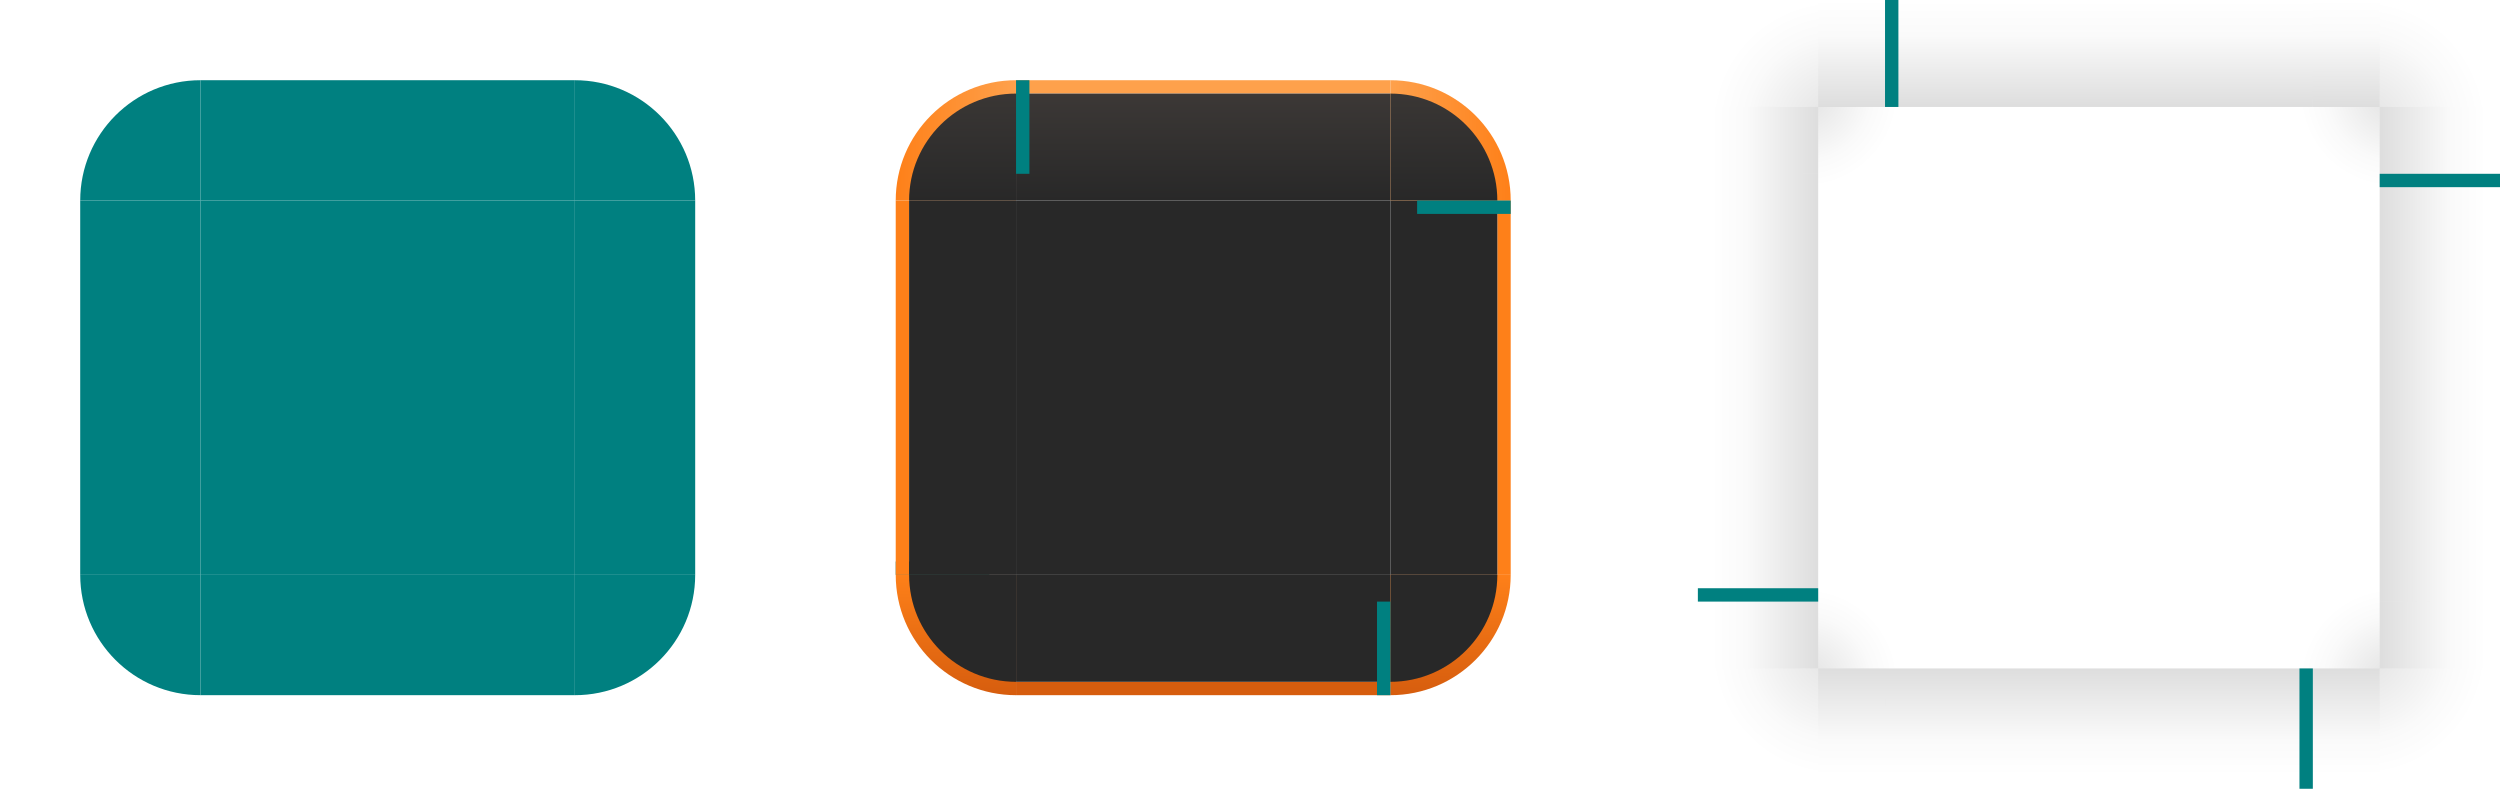
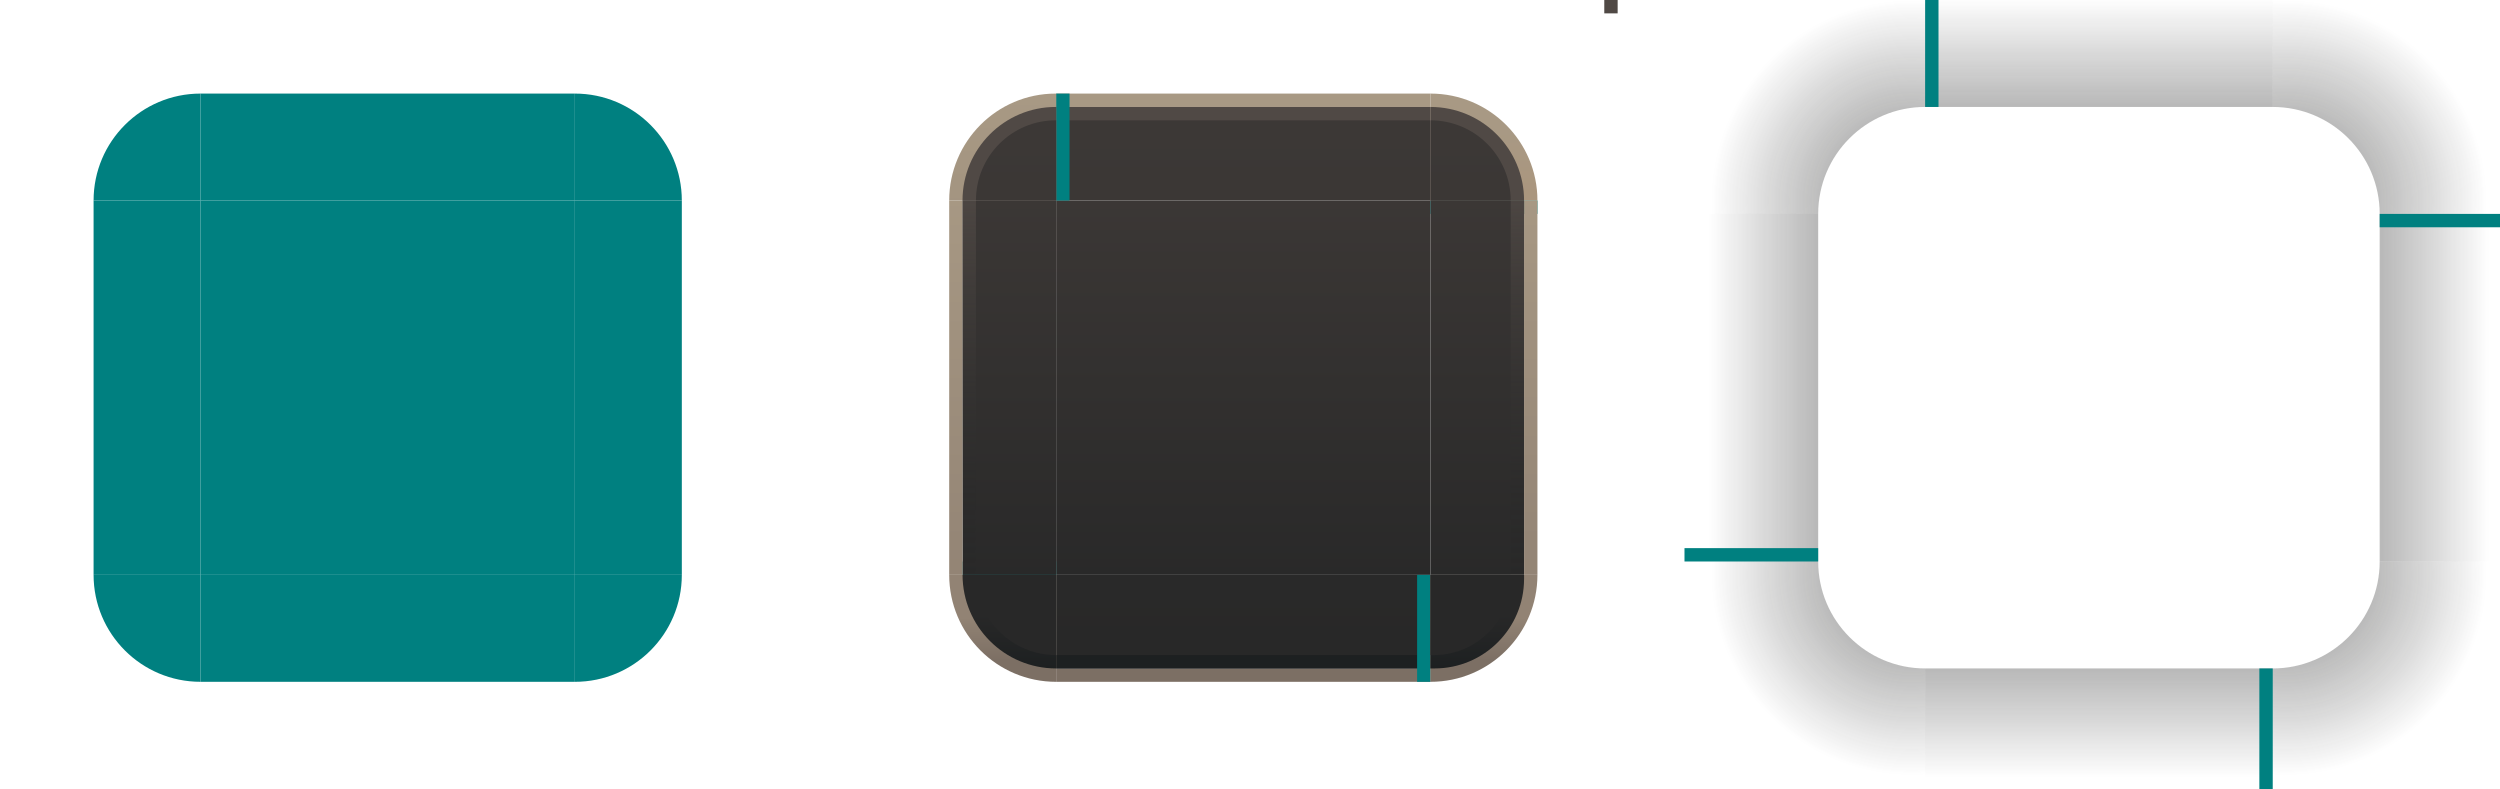
<svg xmlns="http://www.w3.org/2000/svg" xmlns:xlink="http://www.w3.org/1999/xlink" width="187" height="59" viewBox="0 0 187 59" version="1.1" id="svg879">
  <defs id="defs873">
-     <linearGradient id="linearGradient44">
-       <stop style="stop-color:#d65d0e;stop-opacity:1;" offset="0" id="stop45" />
-       <stop style="stop-color:#fe8019;stop-opacity:1;" offset="1" id="stop44" />
+     <linearGradient id="linearGradient7">
+       <stop style="stop-color:#282826;stop-opacity:0.749;" offset="0" id="stop7" />
+       <stop style="stop-color:#000000;stop-opacity:0;" offset="1" id="stop8" />
    </linearGradient>
-     <linearGradient id="linearGradient42">
-       <stop style="stop-color:#fe8019;stop-opacity:1;" offset="0" id="stop42" />
-       <stop style="stop-color:#fea14c;stop-opacity:1;" offset="1" id="stop43" />
+     <linearGradient xlink:href="#linearGradient774" id="linearGradient56" x1="154" y1="23.25" x2="154" y2="9" gradientUnits="userSpaceOnUse" gradientTransform="matrix(1.67306,0,0,1.666667,-103.6513,-6.000002)" />
+     <linearGradient id="linearGradient774">
+       <stop style="stop-color:#928374;stop-opacity:1;" offset="0" id="stop773" />
+       <stop style="stop-color:#a89984;stop-opacity:1;" offset="1" id="stop774" />
    </linearGradient>
-     <linearGradient id="linearGradient29">
-       <stop style="stop-color:#282828;stop-opacity:1;" offset="0" id="stop28" />
-       <stop style="stop-color:#3c3836;stop-opacity:1;" offset="1" id="stop29" />
+     <linearGradient xlink:href="#linearGradient788" id="linearGradient2" gradientUnits="userSpaceOnUse" gradientTransform="matrix(2.00959,0,0,2,-154.4673,-10)" x1="152" y1="46" x2="152" y2="10" />
+     <linearGradient id="linearGradient788">
+       <stop style="stop-color:#282828;stop-opacity:1;" offset="0" id="stop787" />
+       <stop style="stop-color:#3c3836;stop-opacity:1;" offset="1" id="stop788" />
    </linearGradient>
-     <linearGradient id="linearGradient23">
-       <stop style="stop-color:#3c3836;stop-opacity:1;" offset="0" id="stop24" />
-       <stop style="stop-color:#282828;stop-opacity:1;" offset="1" id="stop23" />
+     <linearGradient xlink:href="#linearGradient788" id="linearGradient41225" x1="151" y1="47" x2="151" y2="11" gradientUnits="userSpaceOnUse" gradientTransform="matrix(6.999986,0,0,1,-910.9978,-4.833983e-7)" />
+     <linearGradient xlink:href="#linearGradient774" id="linearGradient98" x1="154" y1="47" x2="154" y2="11" gradientUnits="userSpaceOnUse" />
+     <linearGradient xlink:href="#linearGradient5" id="linearGradient6" gradientUnits="userSpaceOnUse" gradientTransform="matrix(1,0,0,0.9999988,-306,6.5831951e-5)" x1="154" y1="47" x2="154" y2="11" />
+     <linearGradient id="linearGradient5">
+       <stop style="stop-color:#1d2021;stop-opacity:0;" offset="0" id="stop5-2" />
+       <stop style="stop-color:#504945;stop-opacity:1;" offset="1" id="stop4" />
    </linearGradient>
-     <linearGradient id="linearGradient10">
-       <stop style="stop-color:#000000;stop-opacity:0.12;" offset="0" id="stop8" />
-       <stop style="stop-color:#000000;stop-opacity:0.02;" offset="0.714" id="stop9" />
-       <stop style="stop-color:#000000;stop-opacity:0;" offset="1" id="stop10" />
+     <linearGradient xlink:href="#linearGradient788" id="linearGradient37" x1="127" y1="46" x2="127" y2="10" gradientUnits="userSpaceOnUse" gradientTransform="matrix(1,0,0,3.500001,-2.691925e-6,-25)" />
+     <linearGradient xlink:href="#linearGradient788" id="linearGradient41109" x1="118" y1="47" x2="118" y2="11" gradientUnits="userSpaceOnUse" gradientTransform="matrix(0.875,0,0,0.8749938,-97.25001,1065.145)" />
+     <linearGradient xlink:href="#linearGradient7-2" id="linearGradient10-0" gradientUnits="userSpaceOnUse" x1="153" y1="46" x2="153" y2="10" />
+     <linearGradient id="linearGradient7-2">
+       <stop style="stop-color:#d65d0e;stop-opacity:1;" offset="0" id="stop6-3" />
+       <stop style="stop-color:#a89984;stop-opacity:1;" offset="1" id="stop7-7" />
    </linearGradient>
-     <linearGradient id="linearGradient7">
-       <stop style="stop-color:#000000;stop-opacity:0.16;" offset="0" id="stop5" />
-       <stop style="stop-color:#000000;stop-opacity:0.02;" offset="0.714" id="stop6" />
-       <stop style="stop-color:#000000;stop-opacity:0;" offset="1" id="stop7" />
+     <linearGradient xlink:href="#linearGradient788" id="linearGradient1" gradientUnits="userSpaceOnUse" x1="152" y1="46" x2="152" y2="10" />
+     <linearGradient xlink:href="#linearGradient788" id="linearGradient8" gradientUnits="userSpaceOnUse" gradientTransform="matrix(7,0,0,1,-911,-4.833983e-7)" x1="151" y1="47" x2="151" y2="11" />
+     <linearGradient xlink:href="#linearGradient5" id="linearGradient4" gradientUnits="userSpaceOnUse" x1="154" y1="47" x2="154" y2="11" gradientTransform="translate(-1,9.9861363e-5)" />
+     <linearGradient xlink:href="#linearGradient650" id="linearGradient19" gradientUnits="userSpaceOnUse" x1="-115.8" y1="-47.2" x2="-115.8" y2="-48.4" gradientTransform="matrix(1.666673,0,0,1.666669,76.00069,32.66676)" />
+     <linearGradient id="linearGradient650">
+       <stop style="stop-color:#928374;stop-opacity:1;" offset="0" id="stop649" />
+       <stop style="stop-color:#7c6f64;stop-opacity:1;" offset="1" id="stop650" />
    </linearGradient>
-     <linearGradient xlink:href="#linearGradient7" id="linearGradient10172" gradientUnits="userSpaceOnUse" gradientTransform="matrix(2.666659,0,0,0.3809527,-1462.519,-296.3887)" x1="143.5" y1="998.52" x2="147" y2="998.52" />
-     <linearGradient xlink:href="#linearGradient7" id="linearGradient13" x1="191" y1="1088.52" x2="191" y2="1081.52" gradientUnits="userSpaceOnUse" gradientTransform="translate(0,0.9998779)" />
-     <linearGradient xlink:href="#linearGradient7" id="linearGradient15" x1="186" y1="1093.52" x2="179" y2="1093.52" gradientUnits="userSpaceOnUse" gradientTransform="translate(1,4.5820567e-5)" />
-     <radialGradient xlink:href="#linearGradient10" id="radialGradient17" cx="185.417" cy="1089.103" fx="185.417" fy="1089.103" r="3.5" gradientTransform="matrix(-1.204403e-5,-2.000004,2.000006,-1.2043753e-5,-1991.21,1460.367)" gradientUnits="userSpaceOnUse" />
-     <linearGradient xlink:href="#linearGradient29" id="linearGradient24" x1="44" y1="1022.52" x2="44" y2="1014.52" gradientUnits="userSpaceOnUse" />
-     <linearGradient xlink:href="#linearGradient23" id="linearGradient25" x1="-53" y1="-1014.52" x2="-53" y2="-1023.52" gradientUnits="userSpaceOnUse" />
-     <linearGradient xlink:href="#linearGradient42" id="linearGradient43" x1="-62" y1="-1019.02" x2="-53" y2="-1019.02" gradientUnits="userSpaceOnUse" />
-     <linearGradient xlink:href="#linearGradient44" id="linearGradient45" x1="-62" y1="-1019.02" x2="-53" y2="-1019.02" gradientUnits="userSpaceOnUse" />
-     <radialGradient xlink:href="#linearGradient10" id="radialGradient17-8" cx="185.417" cy="1089.103" fx="185.417" fy="1089.103" r="3.5" gradientTransform="matrix(-1.204403e-5,-2.000004,2.000006,-1.2043753e-5,-1991.21,1460.367)" gradientUnits="userSpaceOnUse" />
+     <linearGradient xlink:href="#linearGradient12" id="linearGradient13-5" x1="-119" y1="-48" x2="-119" y2="-45.714" gradientUnits="userSpaceOnUse" />
+     <linearGradient id="linearGradient12">
+       <stop style="stop-color:#1d2021;stop-opacity:1;" offset="0" id="stop13" />
+       <stop style="stop-color:#282828;stop-opacity:1;" offset="1" id="stop12" />
+     </linearGradient>
+     <linearGradient xlink:href="#linearGradient788" id="linearGradient40" x1="119" y1="48" x2="119" y2="12" gradientUnits="userSpaceOnUse" gradientTransform="matrix(1,0,0,3.500011,0,-120.0005)" />
+     <linearGradient xlink:href="#linearGradient650" id="linearGradient648" x1="-117" y1="-46" x2="-117" y2="-48" gradientUnits="userSpaceOnUse" />
+     <linearGradient xlink:href="#linearGradient12" id="linearGradient22" x1="-119" y1="-48" x2="-119" y2="-45.714" gradientUnits="userSpaceOnUse" />
+     <linearGradient xlink:href="#linearGradient774" id="linearGradient9" gradientUnits="userSpaceOnUse" x1="154" y1="47" x2="154" y2="11" />
+     <linearGradient xlink:href="#linearGradient45" id="linearGradient32" x1="160.2" y1="925.52" x2="171" y2="925.52" gradientUnits="userSpaceOnUse" gradientTransform="matrix(1.666667,0,0,1.619433,-1353.52,-1429.586)" />
+     <linearGradient id="linearGradient45">
+       <stop style="stop-color:#282828;stop-opacity:0.753;" offset="0.053" id="stop44" />
+       <stop style="stop-color:#000000;stop-opacity:0;" offset="0.899" id="stop45" />
+     </linearGradient>
+     <radialGradient xlink:href="#linearGradient7" id="radialGradient10" cx="71.647" cy="1077.342" fx="71.647" fy="1077.342" r="9" gradientUnits="userSpaceOnUse" gradientTransform="matrix(5.0331467e-6,-1.666667,1.666655,4.5150103e-6,-1725.558,1195.926)" />
  </defs>
  <g id="layer1" transform="translate(73.00011,-1061.52)">
    <rect y="1074.52" x="68" height="32" width="32" id="shadow-center" style="opacity:1;fill:none;fill-opacity:1;stroke:none;stroke-width:1.3;stroke-linecap:butt;stroke-miterlimit:4;stroke-dasharray:none;stroke-opacity:1" />
-     <g transform="translate(2.7908936e-7,-8.999907)" id="shadow-top">
-       <rect style="opacity:1;fill:url(#linearGradient10172);fill-opacity:1;stroke:none;stroke-width:2.123;stroke-linecap:butt;stroke-miterlimit:4;stroke-dasharray:none;stroke-opacity:1" id="rect10168" width="8" height="32" x="-1078.52" y="68" transform="rotate(-90)" />
-       <rect y="1076.52" x="68" height="7" width="32" id="rect860" style="opacity:1;fill:none;fill-opacity:1;stroke:none;stroke-width:2.6;stroke-linecap:butt;stroke-miterlimit:4;stroke-dasharray:none;stroke-opacity:1" />
+     <g transform="matrix(0.8449998,0,0,1,12.50001,-8.999907)" id="shadow-top">
+       <rect y="1076.52" x="69.231" height="7" width="30.769" id="rect860" style="opacity:1;fill:none;fill-opacity:1;stroke:none;stroke-width:2.55;stroke-linecap:butt;stroke-miterlimit:4;stroke-dasharray:none;stroke-opacity:1" />
+       <rect style="opacity:0.75;fill:url(#linearGradient32);fill-opacity:1;stroke-width:4.271" id="rect31" width="10" height="30.769" x="-1078.52" y="69.231" transform="rotate(-90)" />
    </g>
    <rect style="fill:#008080;stroke:none;stroke-width:1.435;stroke-linecap:square" id="mask-center" width="28" height="28" x="-58" y="1076.52" />
    <g id="mask-topleft" transform="translate(-162,66.99994)">
-       <path style="fill:#008080;stroke:none;stroke-width:0.527;stroke-linecap:square" id="rect8" width="9" height="9" x="95" y="1000.52" d="m 104,1000.52 h 0 v 9 H 95 a 9,9 135 0 1 9,-9 z" />
+       <path style="fill:#008080;stroke:none;stroke-width:0.527;stroke-linecap:square" id="rect8" width="9" height="9" x="95" y="1000.52" d="m 104,1000.52 h 0 v 9 H 95 a 9,9 135 0 1 9,-9 z" transform="matrix(0.8888859,0,0,0.8888821,11.55587,112.1757)" />
    </g>
    <use x="0" y="0" xlink:href="#mask-top" id="mask-bottom" transform="matrix(1,0,0,-1,4.2792321e-8,2181.039)" />
    <use x="0" y="0" xlink:href="#mask-top" id="mask-right" transform="rotate(90,-44.00003,1090.52)" />
    <use x="0" y="0" xlink:href="#mask-top" id="mask-left" transform="rotate(-90,-44.00003,1090.52)" />
    <use x="0" y="0" xlink:href="#mask-topleft" id="mask-topright" transform="matrix(-1,0,0,1,-88.00003,6.3577349e-5)" />
    <use x="0" y="0" xlink:href="#mask-topleft" id="mask-bottomleft" transform="matrix(1,0,0,-1,-4.2792321e-8,2181.039)" />
    <use x="0" y="0" xlink:href="#mask-topleft" id="mask-bottomright" transform="rotate(180,-44.00003,1090.52)" />
-     <rect y="1076.52" x="3" height="28" width="28" id="center" style="opacity:1;fill:#282828;fill-opacity:1;stroke:none;stroke-width:1.75;stroke-miterlimit:4;stroke-dasharray:none;stroke-opacity:1" />
-     <rect y="1061.52" x="68" height="8" width="1" id="shadow-hint-top-margin" style="opacity:1;fill:#008080;fill-opacity:1;fill-rule:evenodd;stroke:none;stroke-width:3.487;stroke-linecap:square;stroke-linejoin:miter;stroke-miterlimit:4;stroke-dasharray:none;stroke-opacity:1;paint-order:normal" />
+     <rect y="1059.52" x="71" height="10" width="1" id="shadow-hint-top-margin" style="opacity:1;fill:#008080;fill-opacity:1;fill-rule:evenodd;stroke:none;stroke-width:3.899;stroke-linecap:square;stroke-linejoin:miter;stroke-miterlimit:4;stroke-dasharray:none;stroke-opacity:1;paint-order:normal" />
    <use x="0" y="0" xlink:href="#shadow-top" id="shadow-right" transform="rotate(90,84,1090.52)" />
-     <use x="0" y="0" xlink:href="#shadow-top" id="shadow-left" transform="rotate(-90,84,1090.52)" />
-     <use x="0" y="0" xlink:href="#shadow-top" id="shadow-bottom" transform="matrix(1,0,0,-1,2.7908936e-7,2181.039)" />
-     <use x="0" y="0" xlink:href="#shadow-topleft" id="shadow-topright" transform="matrix(-1,0,0,1,168,4.5820567e-5)" />
-     <use x="0" y="0" xlink:href="#shadow-topleft" id="shadow-bottomleft" transform="matrix(1,0,0,-1,-1.5279089e-5,2181.039)" />
+     <use x="0" y="0" xlink:href="#shadow-top" id="shadow-left" transform="matrix(0,-1.000001,1,0,-1006.52,1174.52)" />
+     <use x="0" y="0" xlink:href="#shadow-top" id="shadow-bottom" transform="matrix(1,0,0,-1,-7.3875522e-6,2181.039)" />
+     <use x="0" y="0" xlink:href="#shadow-topleft" id="shadow-topright" transform="matrix(-1,0,0,1,168,9.4412292e-5)" />
+     <use x="0" y="0" xlink:href="#shadow-topleft" id="shadow-bottomleft" transform="matrix(1,0,0,-1,-1.2556226e-5,2181.039)" />
    <use x="0" y="0" xlink:href="#shadow-topleft" id="shadow-bottomright" transform="rotate(180,84,1090.52)" />
-     <rect style="opacity:1;fill:#008080;fill-opacity:1;fill-rule:evenodd;stroke:none;stroke-width:3.699;stroke-linecap:square;stroke-linejoin:miter;stroke-miterlimit:4;stroke-dasharray:none;stroke-opacity:1;paint-order:normal" id="shadow-hint-bottom-margin" width="1" height="9" x="99" y="1111.52" />
-     <rect y="1074.52" x="105" height="1" width="9" id="shadow-hint-right-margin" style="opacity:1;fill:#008080;fill-opacity:1;fill-rule:evenodd;stroke:none;stroke-width:3.699;stroke-linecap:square;stroke-linejoin:miter;stroke-miterlimit:4;stroke-dasharray:none;stroke-opacity:1;paint-order:normal" />
-     <rect style="opacity:1;fill:#008080;fill-opacity:1;fill-rule:evenodd;stroke:none;stroke-width:3.699;stroke-linecap:square;stroke-linejoin:miter;stroke-miterlimit:4;stroke-dasharray:none;stroke-opacity:1;paint-order:normal" id="shadow-hint-left-margin" width="9" height="1" x="54" y="1105.52" />
-     <use x="0" y="0" xlink:href="#topright" id="topleft" transform="matrix(-1,0,0,1,34,-7.5245684e-5)" />
-     <g id="top" transform="matrix(0.8749999,0,0,1,-7.499999,53.99997)">
-       <rect style="fill:#fea14c;fill-opacity:1;stroke:none;stroke-width:2;stroke-miterlimit:4;stroke-dasharray:none;stroke-opacity:1" id="rect2" width="32" height="1" x="12" y="1013.52" />
-       <rect y="1014.52" x="12" height="8" width="32" id="rect1" style="opacity:1;fill:url(#linearGradient24);fill-opacity:1;stroke:none;stroke-width:2.309;stroke-miterlimit:4;stroke-dasharray:none;stroke-opacity:1" />
+     <rect style="opacity:1;fill:#008080;fill-opacity:1;fill-rule:evenodd;stroke:none;stroke-width:3.899;stroke-linecap:square;stroke-linejoin:miter;stroke-miterlimit:4;stroke-dasharray:none;stroke-opacity:1;paint-order:normal" id="shadow-hint-bottom-margin" width="1" height="10" x="96" y="1111.52" />
+     <rect y="1077.52" x="105" height="1" width="10" id="shadow-hint-right-margin" style="opacity:1;fill:#008080;fill-opacity:1;fill-rule:evenodd;stroke:none;stroke-width:3.899;stroke-linecap:square;stroke-linejoin:miter;stroke-miterlimit:4;stroke-dasharray:none;stroke-opacity:1;paint-order:normal" />
+     <rect style="opacity:1;fill:#008080;fill-opacity:1;fill-rule:evenodd;stroke:none;stroke-width:3.899;stroke-linecap:square;stroke-linejoin:miter;stroke-miterlimit:4;stroke-dasharray:none;stroke-opacity:1;paint-order:normal" id="shadow-hint-left-margin" width="10" height="1" x="53" y="1102.52" />
+     <g id="mask-top" transform="matrix(0.875,0,0,1,-147.25,79.99975)">
+       <rect style="fill:#008080;stroke:none;stroke-width:0.877;stroke-linecap:square" id="rect6" width="32" height="8" x="102" y="988.52" />
    </g>
-     <g id="bottom" transform="matrix(0.8749999,0,0,-1,-7.500001,2127.039)">
-       <rect style="fill:#d65d0e;fill-opacity:1;stroke:none;stroke-width:2;stroke-miterlimit:4;stroke-dasharray:none;stroke-opacity:1" id="rect2-0" width="32" height="1" x="12" y="1013.52" />
-       <rect y="1014.52" x="12" height="8" width="32" id="rect1-4" style="opacity:1;fill:#282828;fill-opacity:1;stroke:none;stroke-width:2.309;stroke-miterlimit:4;stroke-dasharray:none;stroke-opacity:1" />
+     <g id="shadow-topleft" transform="translate(-125,-21.00008)">
+       <path style="opacity:0.7;fill:url(#radialGradient10);stroke-width:2.6" id="rect2" width="18" height="18" x="53" y="1059.52" d="m 71,1059.52 h 1e-6 v 10 a 8,8 135 0 0 -8,8 H 53 v 0 a 18,18 135 0 1 18,-18 z" transform="translate(125,20.99998)" />
    </g>
-     <g id="right" transform="matrix(0,0.8749999,-1,0,1053.52,1066.02)">
-       <rect style="fill:#fe8019;fill-opacity:1;stroke:none;stroke-width:2;stroke-miterlimit:4;stroke-dasharray:none;stroke-opacity:1" id="rect2-2" width="32" height="1" x="12" y="1013.52" />
-       <rect y="1014.52" x="12" height="8" width="32" id="rect1-8" style="opacity:1;fill:#282828;fill-opacity:1;stroke:none;stroke-width:2.309;stroke-miterlimit:4;stroke-dasharray:none;stroke-opacity:1" />
+     <rect style="fill:#504945;stroke-width:2.6" id="hint-stretch-borders" width="1" height="1" x="47" y="1061.52" />
+     <rect style="fill:url(#linearGradient41109);fill-opacity:1;stroke:none;stroke-width:1.75;stroke-miterlimit:4;stroke-dasharray:none;stroke-opacity:1" id="center" width="28" height="28" x="6" y="1076.52" />
+     <g id="top" transform="matrix(0.875,0,0,1,-97.25,1059.52)">
+       <rect style="opacity:1;fill:url(#linearGradient37);fill-opacity:1;stroke:none;stroke-width:3.742;stroke-miterlimit:4;stroke-dasharray:none;stroke-opacity:1" id="rect41122" width="32" height="7" x="118" y="10" />
+       <rect style="opacity:1;fill:#a89984;fill-opacity:1;stroke:none;stroke-width:2;stroke-miterlimit:4;stroke-dasharray:none;stroke-opacity:1" id="rect41124" width="32" height="1" x="118" y="9" />
+       <rect style="fill:#504945;fill-opacity:1;stroke:none" id="rect1" width="22" height="1" x="7" y="1072.52" transform="matrix(1.454546,0,0,1,107.8182,-1062.52)" />
    </g>
-     <g id="mask-top" transform="matrix(0.875,0,0,1,-147.25,79.99975)">
-       <rect style="fill:#008080;stroke:none;stroke-width:0.93;stroke-linecap:square" id="rect6" width="32" height="9" x="102" y="987.52" />
+     <rect y="1068.52" x="6" height="8" width="1" id="hint-top-margin" style="fill:#008080;fill-opacity:1;fill-rule:evenodd;stroke:none;stroke-width:2.636;stroke-linecap:square;stroke-linejoin:miter;stroke-miterlimit:4;stroke-dasharray:none;stroke-opacity:1;paint-order:normal" />
+     <g id="bottom" transform="matrix(0.874999,0,0,1,-97.24987,1063.52)">
+       <rect style="opacity:1;fill:#7c6f64;fill-opacity:1;stroke:none;stroke-width:2;stroke-miterlimit:4;stroke-dasharray:none;stroke-opacity:1" id="rect41120" width="32" height="1" x="118" y="48" />
+       <rect style="opacity:1;fill:url(#linearGradient40);fill-opacity:1;stroke:none;stroke-width:3.742;stroke-miterlimit:4;stroke-dasharray:none;stroke-opacity:1" id="rect41111" width="32" height="7" x="118" y="41" />
+       <rect style="fill:#1d2021;fill-opacity:1;stroke:none;stroke-width:2;stroke-miterlimit:4;stroke-dasharray:none;stroke-opacity:1" id="rect41120-0" width="32" height="1" x="118" y="47" />
    </g>
-     <g id="shadow-topleft" transform="translate(-125,-21.00003)">
-       <rect style="opacity:0.5;fill:none;stroke-width:0.5;paint-order:stroke fill markers" id="rect9" width="13" height="13" x="180" y="1082.52" />
-       <path style="opacity:1;fill:url(#linearGradient13);stroke-width:0.5;paint-order:stroke fill markers" id="rect10" width="7" height="6" x="186" y="1082.52" d="m 186,1082.52 h 7 v 6 h -7 z" transform="matrix(0.7142861,0,0,1.333349,55.14279,-360.8563)" />
-       <path style="opacity:1;fill:url(#linearGradient15);stroke-width:0.5;paint-order:stroke fill markers" id="rect11" width="6" height="7" x="180" y="1088.52" d="m 180,1088.52 h 6 v 7 h -6 z" transform="matrix(1.333333,0,0,0.7142904,-59.99996,313.0005)" />
-       <path style="opacity:1;fill:url(#radialGradient17);stroke-width:0.5;paint-order:stroke fill markers" id="rect12" width="6" height="6" x="180" y="1082.52" d="m 180,1082.52 h 6 v 6 h -6 z" transform="rotate(180,187,1089.52)" />
-       <path style="fill:url(#radialGradient17-8);stroke-width:0.5;paint-order:stroke fill markers" id="rect12-3" width="6" height="6" x="180" y="1082.52" d="m 180,1082.52 h 6 v 6 h -6 z" transform="matrix(1.333333,0,0,1.333353,-60,-360.8611)" />
+     <g id="bottomleft" transform="translate(-116,1063.52)">
+       <path style="fill:url(#linearGradient648);fill-opacity:1;stroke:none;stroke-width:4.082;stroke-miterlimit:4;stroke-dasharray:none;stroke-opacity:1" id="rect41211" width="5" height="5" x="-119" y="-49" transform="matrix(-1.6,0,0,-1.6,-68.40006,-29.39999)" d="m -119,-49 a 5,5 45 0 1 5,5 v 0 h -5 z" />
+       <path style="fill:url(#linearGradient22);fill-opacity:1;stroke:none;stroke-width:4;stroke-miterlimit:4;stroke-dasharray:none;stroke-opacity:1" id="rect41173" width="4" height="4" x="-119" y="-48" transform="matrix(-1.749999,0,0,-1.74996,-86.24987,-35.99809)" d="m -119,-48 h 1e-5 a 4,4 45 0 1 4,4 v 9e-5 h -4 z" />
+       <path style="fill:#282828;fill-opacity:1;stroke:none;stroke-width:4;stroke-miterlimit:4;stroke-dasharray:none;stroke-opacity:1" id="rect41173-2" width="4" height="4" x="-119" y="-48" transform="matrix(-1.500001,0,0,-1.499966,-56.50015,-24.99835)" d="m -119,-48 h 1e-5 a 4,4 45 0 1 4,4 v 9e-5 h -4 z" />
    </g>
-     <g id="topright" transform="translate(-21.99998,53.00005)">
-       <path id="rect19-6" style="fill:url(#linearGradient43);stroke-width:1.5;fill-opacity:1" transform="scale(-1)" d="m -62,-1023.52 h 9 v 9 h -5e-5 a 9,9 45 0 1 -9,-9 z" />
-       <path style="opacity:1;fill:url(#linearGradient25);fill-opacity:1;stroke:none;stroke-width:1.333;stroke-miterlimit:4;stroke-dasharray:none;stroke-opacity:1" id="rect19" width="8" height="8" x="-61" y="-1023.52" transform="rotate(180,-5e-7,-2.9999999e-6)" d="m -61,-1023.52 h 8 v 8 l -1.64e-4,0 A 8,8 45 0 1 -61,-1023.52 Z" />
+     <rect style="fill:#008080;fill-opacity:1;fill-rule:evenodd;stroke:none;stroke-width:2.636;stroke-linecap:square;stroke-linejoin:miter;stroke-miterlimit:4;stroke-dasharray:none;stroke-opacity:1;paint-order:normal" id="hint-bottom-margin" width="1" height="8" x="33" y="1104.52" />
+     <rect y="1076.52" x="34" height="1" width="8" id="hint-right-margin" style="fill:#008080;fill-opacity:1;fill-rule:evenodd;stroke:none;stroke-width:2.636;stroke-linecap:square;stroke-linejoin:miter;stroke-miterlimit:4;stroke-dasharray:none;stroke-opacity:1;paint-order:normal" />
+     <rect style="fill:#008080;fill-opacity:1;fill-rule:evenodd;stroke:none;stroke-width:2.466;stroke-linecap:square;stroke-linejoin:miter;stroke-miterlimit:4;stroke-dasharray:none;stroke-opacity:1;paint-order:normal" id="hint-left-margin" width="7" height="1" x="-1" y="1103.52" />
+     <g id="topleft" transform="matrix(-0.9961786,0,0,0.9999999,151.4115,1059.52)">
+       <path style="opacity:1;fill:url(#linearGradient56);fill-opacity:1;stroke:none;stroke-width:3.34;stroke-miterlimit:4;stroke-dasharray:none;stroke-opacity:1" id="rect41189" width="5.019" height="5" x="148.981" y="9" d="M 148.981,9 H 149 a 5,5 45 0 1 5,5 h -5.019 z" transform="matrix(1.600001,0,0,1.599991,-92.4001,-5.399919)" />
+       <path style="opacity:1;fill:#504945;fill-opacity:1;stroke:none;stroke-width:4.01;stroke-miterlimit:4;stroke-dasharray:none;stroke-opacity:1" id="rect41191" width="4.019" height="4" x="148.981" y="10" d="M 148.981,10 H 149 a 4,4 45 0 1 4,4 h -4.019 z" transform="matrix(1.749285,0,0,1.749989,-114.6406,-7.499886)" />
+       <path style="fill:url(#linearGradient2);fill-opacity:1;stroke:none;stroke-width:4.01;stroke-miterlimit:4;stroke-dasharray:none;stroke-opacity:1" id="rect41191-0" width="4.019" height="4" x="148.981" y="10" d="M 148.981,10 H 149 a 4,4 45 0 1 4,4 h -4.019 z" transform="matrix(1.498568,0,0,1.499988,-77.28857,-3.999883)" />
    </g>
-     <g id="bottomright" transform="rotate(90,1.499969,1053.02)">
-       <path id="rect19-6-3" style="fill:url(#linearGradient45);fill-opacity:1;stroke-width:1.5" transform="scale(-1)" d="m -62,-1023.52 h 9 v 9 h -5e-5 a 9,9 45 0 1 -9,-9 z" />
-       <path style="opacity:1;fill:#282828;fill-opacity:1;stroke:none;stroke-width:1.333;stroke-miterlimit:4;stroke-dasharray:none;stroke-opacity:1" id="rect19-3" width="8" height="8" x="-61" y="-1023.52" transform="rotate(180,-5e-7,-2.9999999e-6)" d="m -61,-1023.52 h 8 v 8 l -1.64e-4,0 A 8,8 45 0 1 -61,-1023.52 Z" />
+     <g id="left" transform="matrix(-1,0,0,0.8749971,152,1065.145)">
+       <rect style="opacity:1;fill:url(#linearGradient41225);stroke:none;stroke-width:3.742;stroke-miterlimit:4;stroke-dasharray:none;stroke-opacity:1" id="rect98" width="7" height="32" x="146" y="13" />
+       <rect style="opacity:1;fill:url(#linearGradient9);stroke:none;stroke-width:2;stroke-miterlimit:4;stroke-dasharray:none;stroke-opacity:1" id="rect100" width="1" height="32" x="153" y="13" />
+       <rect style="fill:url(#linearGradient6);stroke:none;stroke-width:2;stroke-miterlimit:4;stroke-dasharray:none;stroke-opacity:1" id="rect8-4-9" width="1" height="32" x="-153" y="13" transform="scale(-1,1)" />
    </g>
-     <rect y="1067.52" x="3" height="7" width="1" id="hint-top-margin" style="opacity:1;fill:#008080;fill-opacity:1;fill-rule:evenodd;stroke:none;stroke-width:3.487;stroke-linecap:square;stroke-linejoin:miter;stroke-miterlimit:4;stroke-dasharray:none;stroke-opacity:1;paint-order:normal" />
-     <rect y="1076.52" x="33" height="1" width="7" id="hint-right-margin" style="opacity:1;fill:#008080;fill-opacity:1;fill-rule:evenodd;stroke:none;stroke-width:3.487;stroke-linecap:square;stroke-linejoin:miter;stroke-miterlimit:4;stroke-dasharray:none;stroke-opacity:1;paint-order:normal" />
-     <rect style="opacity:1;fill:#008080;fill-opacity:1;fill-rule:evenodd;stroke:none;stroke-width:3.487;stroke-linecap:square;stroke-linejoin:miter;stroke-miterlimit:4;stroke-dasharray:none;stroke-opacity:1;paint-order:normal" id="hint-left-margin" width="7" height="1" x="-6" y="1103.52" />
-     <rect style="opacity:1;fill:#008080;fill-opacity:1;fill-rule:evenodd;stroke:none;stroke-width:3.487;stroke-linecap:square;stroke-linejoin:miter;stroke-miterlimit:4;stroke-dasharray:none;stroke-opacity:1;paint-order:normal" id="hint-bottom-margin" width="1" height="7" x="30" y="1106.52" />
-     <use x="0" y="0" xlink:href="#bottomright" id="bottomleft" transform="matrix(-1,0,0,1,34.00004,0)" />
-     <use x="0" y="0" xlink:href="#right" id="left" transform="matrix(-1,0,0,1,33.99992,3.2883739e-5)" />
+     <g id="topright" transform="translate(-112,1059.52)">
+       <path style="opacity:1;fill:url(#linearGradient10-0);fill-opacity:1;stroke:none;stroke-width:2;stroke-miterlimit:4;stroke-dasharray:none;stroke-opacity:1" id="rect9-2" width="3" height="3" x="151" y="9" ry="0" d="m 151,9 a 3,3 45 0 1 3,3 v 0 h -3 z" transform="matrix(2.666669,0,0,2.666666,-256.6671,-15)" />
+       <path style="opacity:1;fill:#504945;fill-opacity:1;stroke:none;stroke-width:2;stroke-miterlimit:4;stroke-dasharray:none;stroke-opacity:1" id="rect10-2" width="2" height="2" x="151" y="10" d="m 151,10 a 2,2 45 0 1 2,2 h -2 z" ry="0" transform="matrix(3.5,0,0,3.5,-382.5,-25)" />
+       <path style="fill:url(#linearGradient1);fill-opacity:1;stroke:none;stroke-width:2;stroke-miterlimit:4;stroke-dasharray:none;stroke-opacity:1" id="rect10-7" width="2" height="2" x="151" y="10" d="m 151,10 a 2,2 45 0 1 2,2 h -2 z" ry="0" transform="matrix(3,0,0,3,-307,-19)" />
+     </g>
+     <g id="right" transform="matrix(1,0,0,0.8749941,-112,1065.145)">
+       <rect style="opacity:1;fill:url(#linearGradient8);stroke:none;stroke-width:3.742;stroke-miterlimit:4;stroke-dasharray:none;stroke-opacity:1" id="rect7" width="7" height="32" x="146" y="13" />
+       <rect style="opacity:1;fill:url(#linearGradient98);stroke:none;stroke-width:2;stroke-miterlimit:4;stroke-dasharray:none;stroke-opacity:1" id="rect8-8" width="1" height="32" x="153" y="13" />
+       <rect style="fill:url(#linearGradient4);stroke:none;stroke-width:2;stroke-miterlimit:4;stroke-dasharray:none;stroke-opacity:1" id="rect8-4" width="1" height="32" x="152" y="13" />
+     </g>
+     <g id="bottomright" transform="matrix(-1,0,0,1,156,1063.52)">
+       <path style="fill:url(#linearGradient19);fill-opacity:1;stroke:none;stroke-width:4.082;stroke-miterlimit:4;stroke-dasharray:none;stroke-opacity:1" id="rect17" width="5" height="5" x="-119" y="-49" transform="matrix(-1.600001,0,0,-1.6,-68.40012,-29.39999)" d="m -119,-49 a 5,5 45 0 1 5,5 v 0 H -119 Z" />
+       <path style="fill:url(#linearGradient13-5);fill-opacity:1;stroke:none;stroke-width:4;stroke-miterlimit:4;stroke-dasharray:none;stroke-opacity:1" id="rect18" width="4" height="4" x="-119" y="-48" transform="matrix(-1.75,0,0,-1.75,-86.25,-35.99999)" ry="0" d="m -119,-48 h 0.175 A 3.825,3.825 45 0 1 -115,-44.175 v 0.175 h -4 z" />
+       <path style="fill:#282828;fill-opacity:1;stroke:none;stroke-width:4;stroke-miterlimit:4;stroke-dasharray:none;stroke-opacity:1" id="rect18-5" width="4" height="4" x="-119" y="-48" transform="matrix(-1.5,0,0,-1.5,-56.50001,-24.99999)" ry="0" d="m -119,-48 h 0.175 A 3.825,3.825 45 0 1 -115,-44.175 v 0.175 h -4 z" />
+     </g>
  </g>
</svg>
